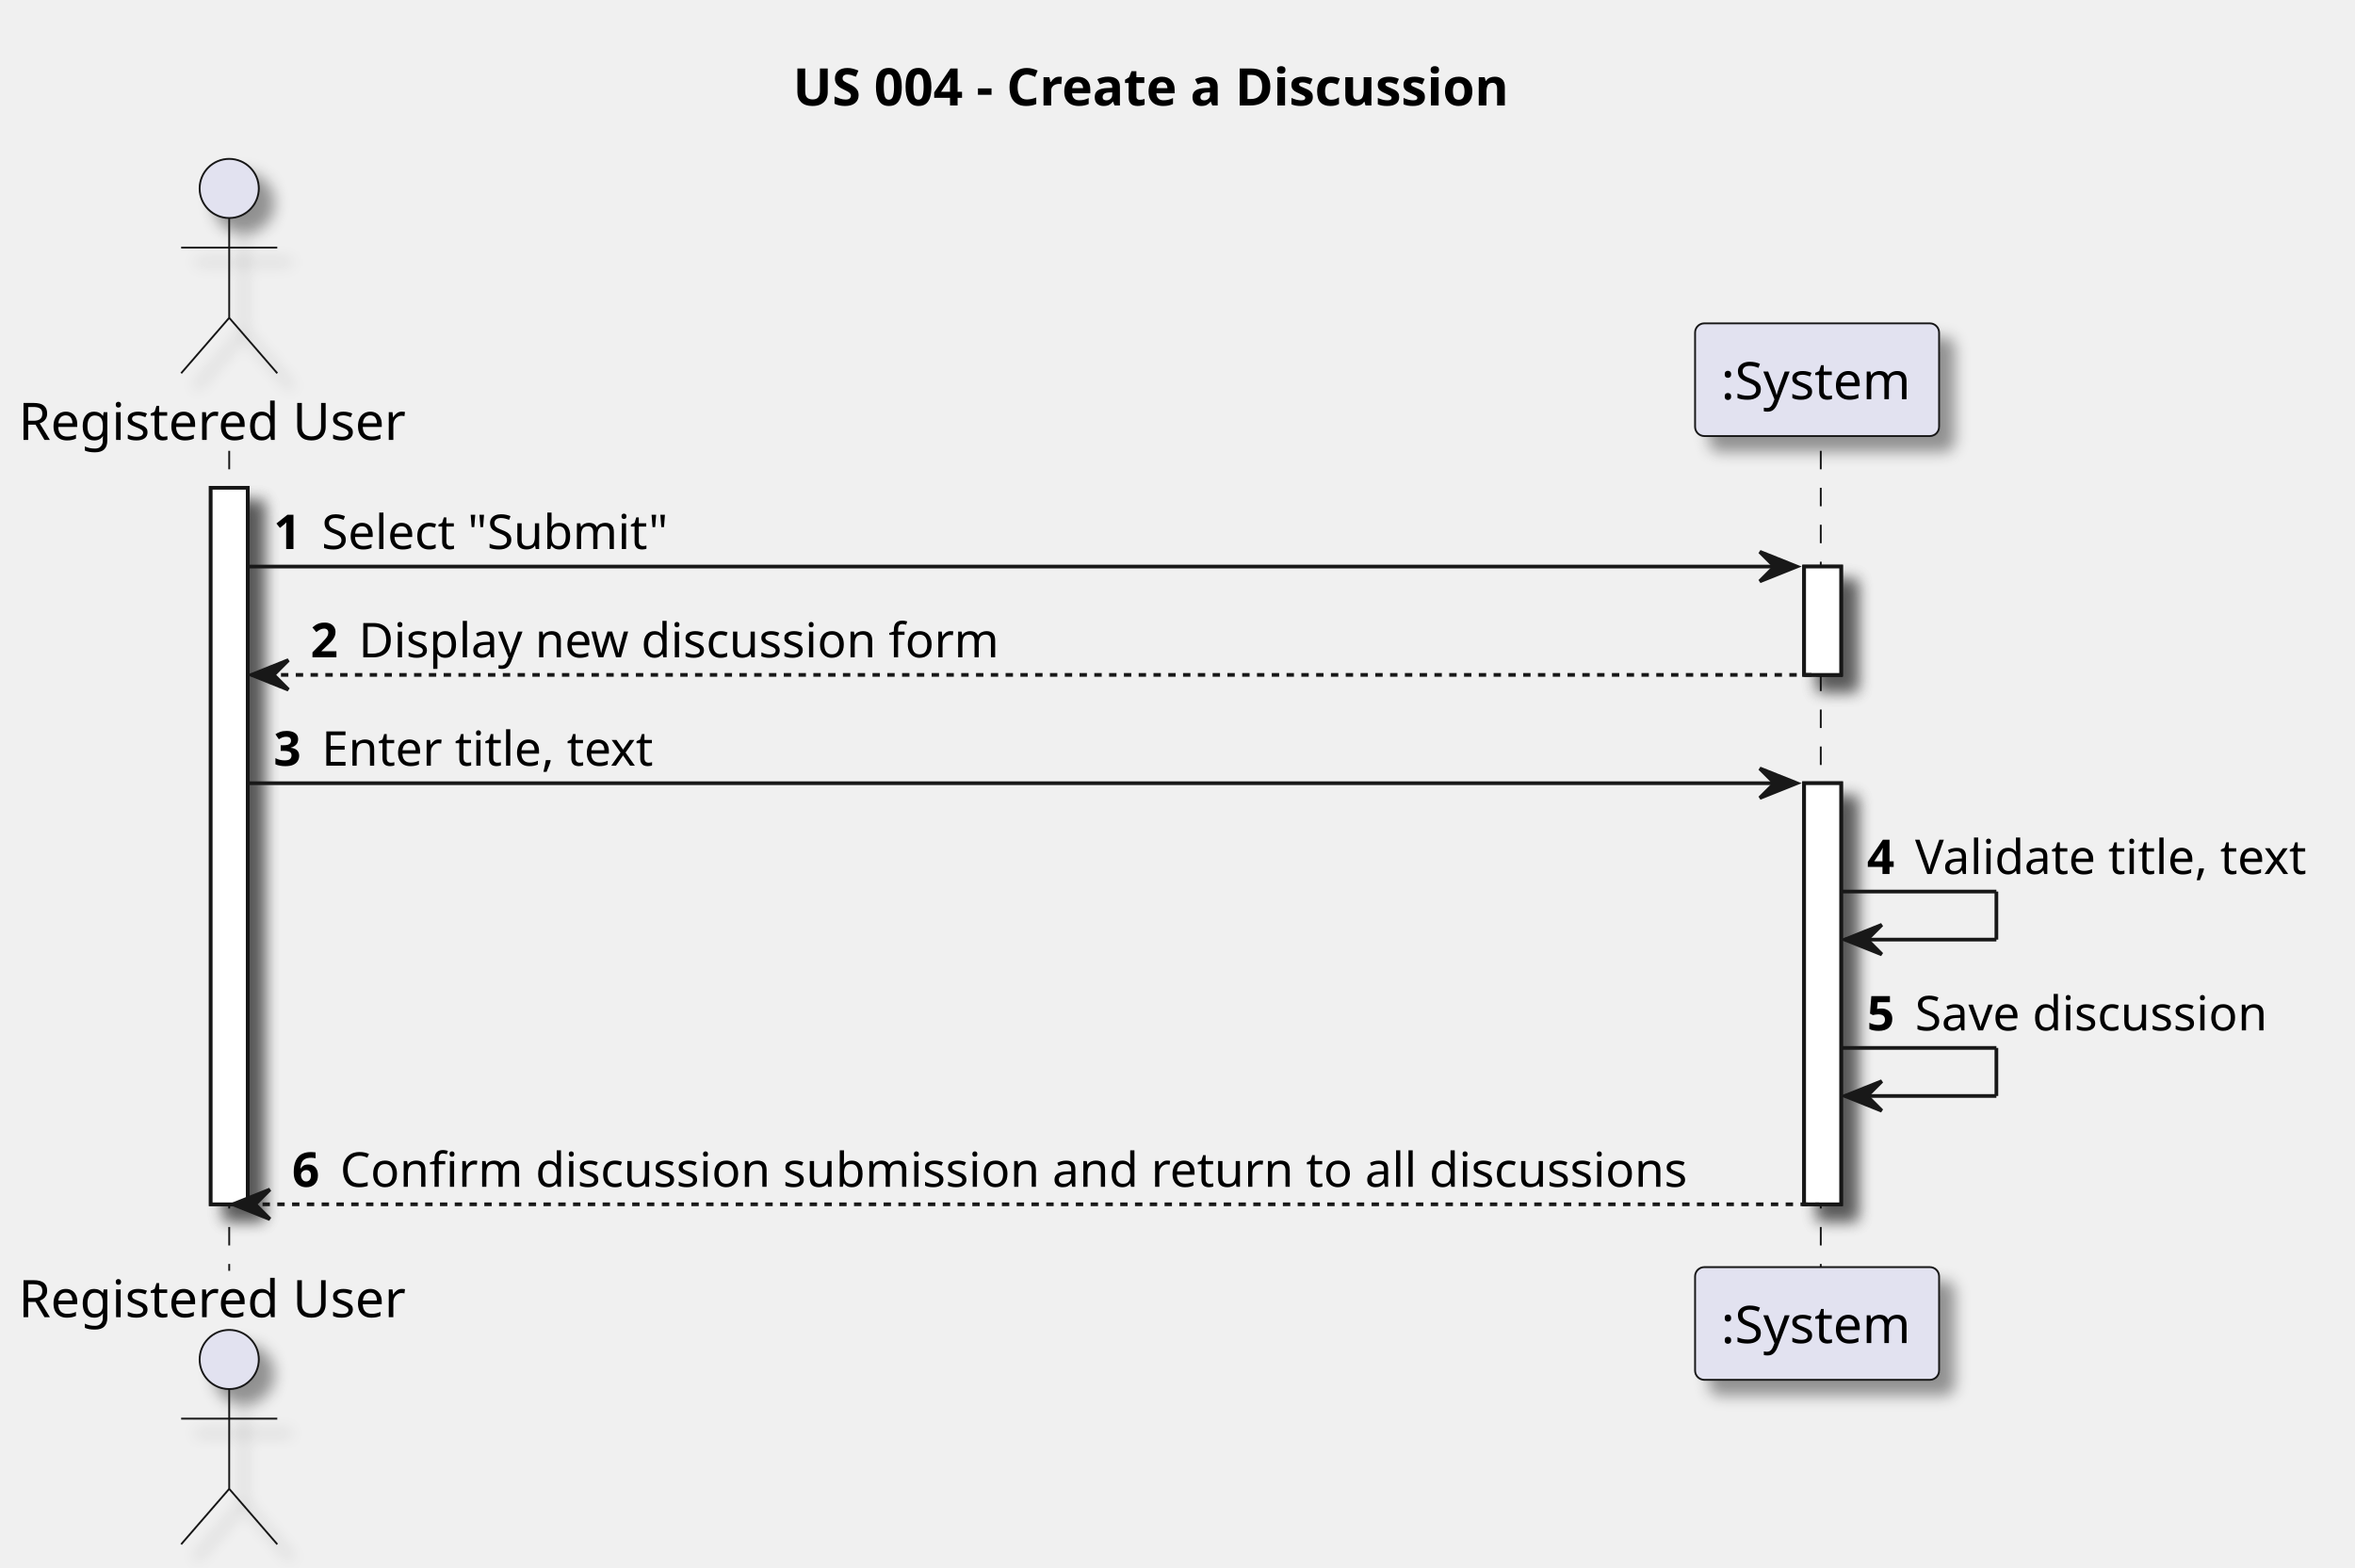
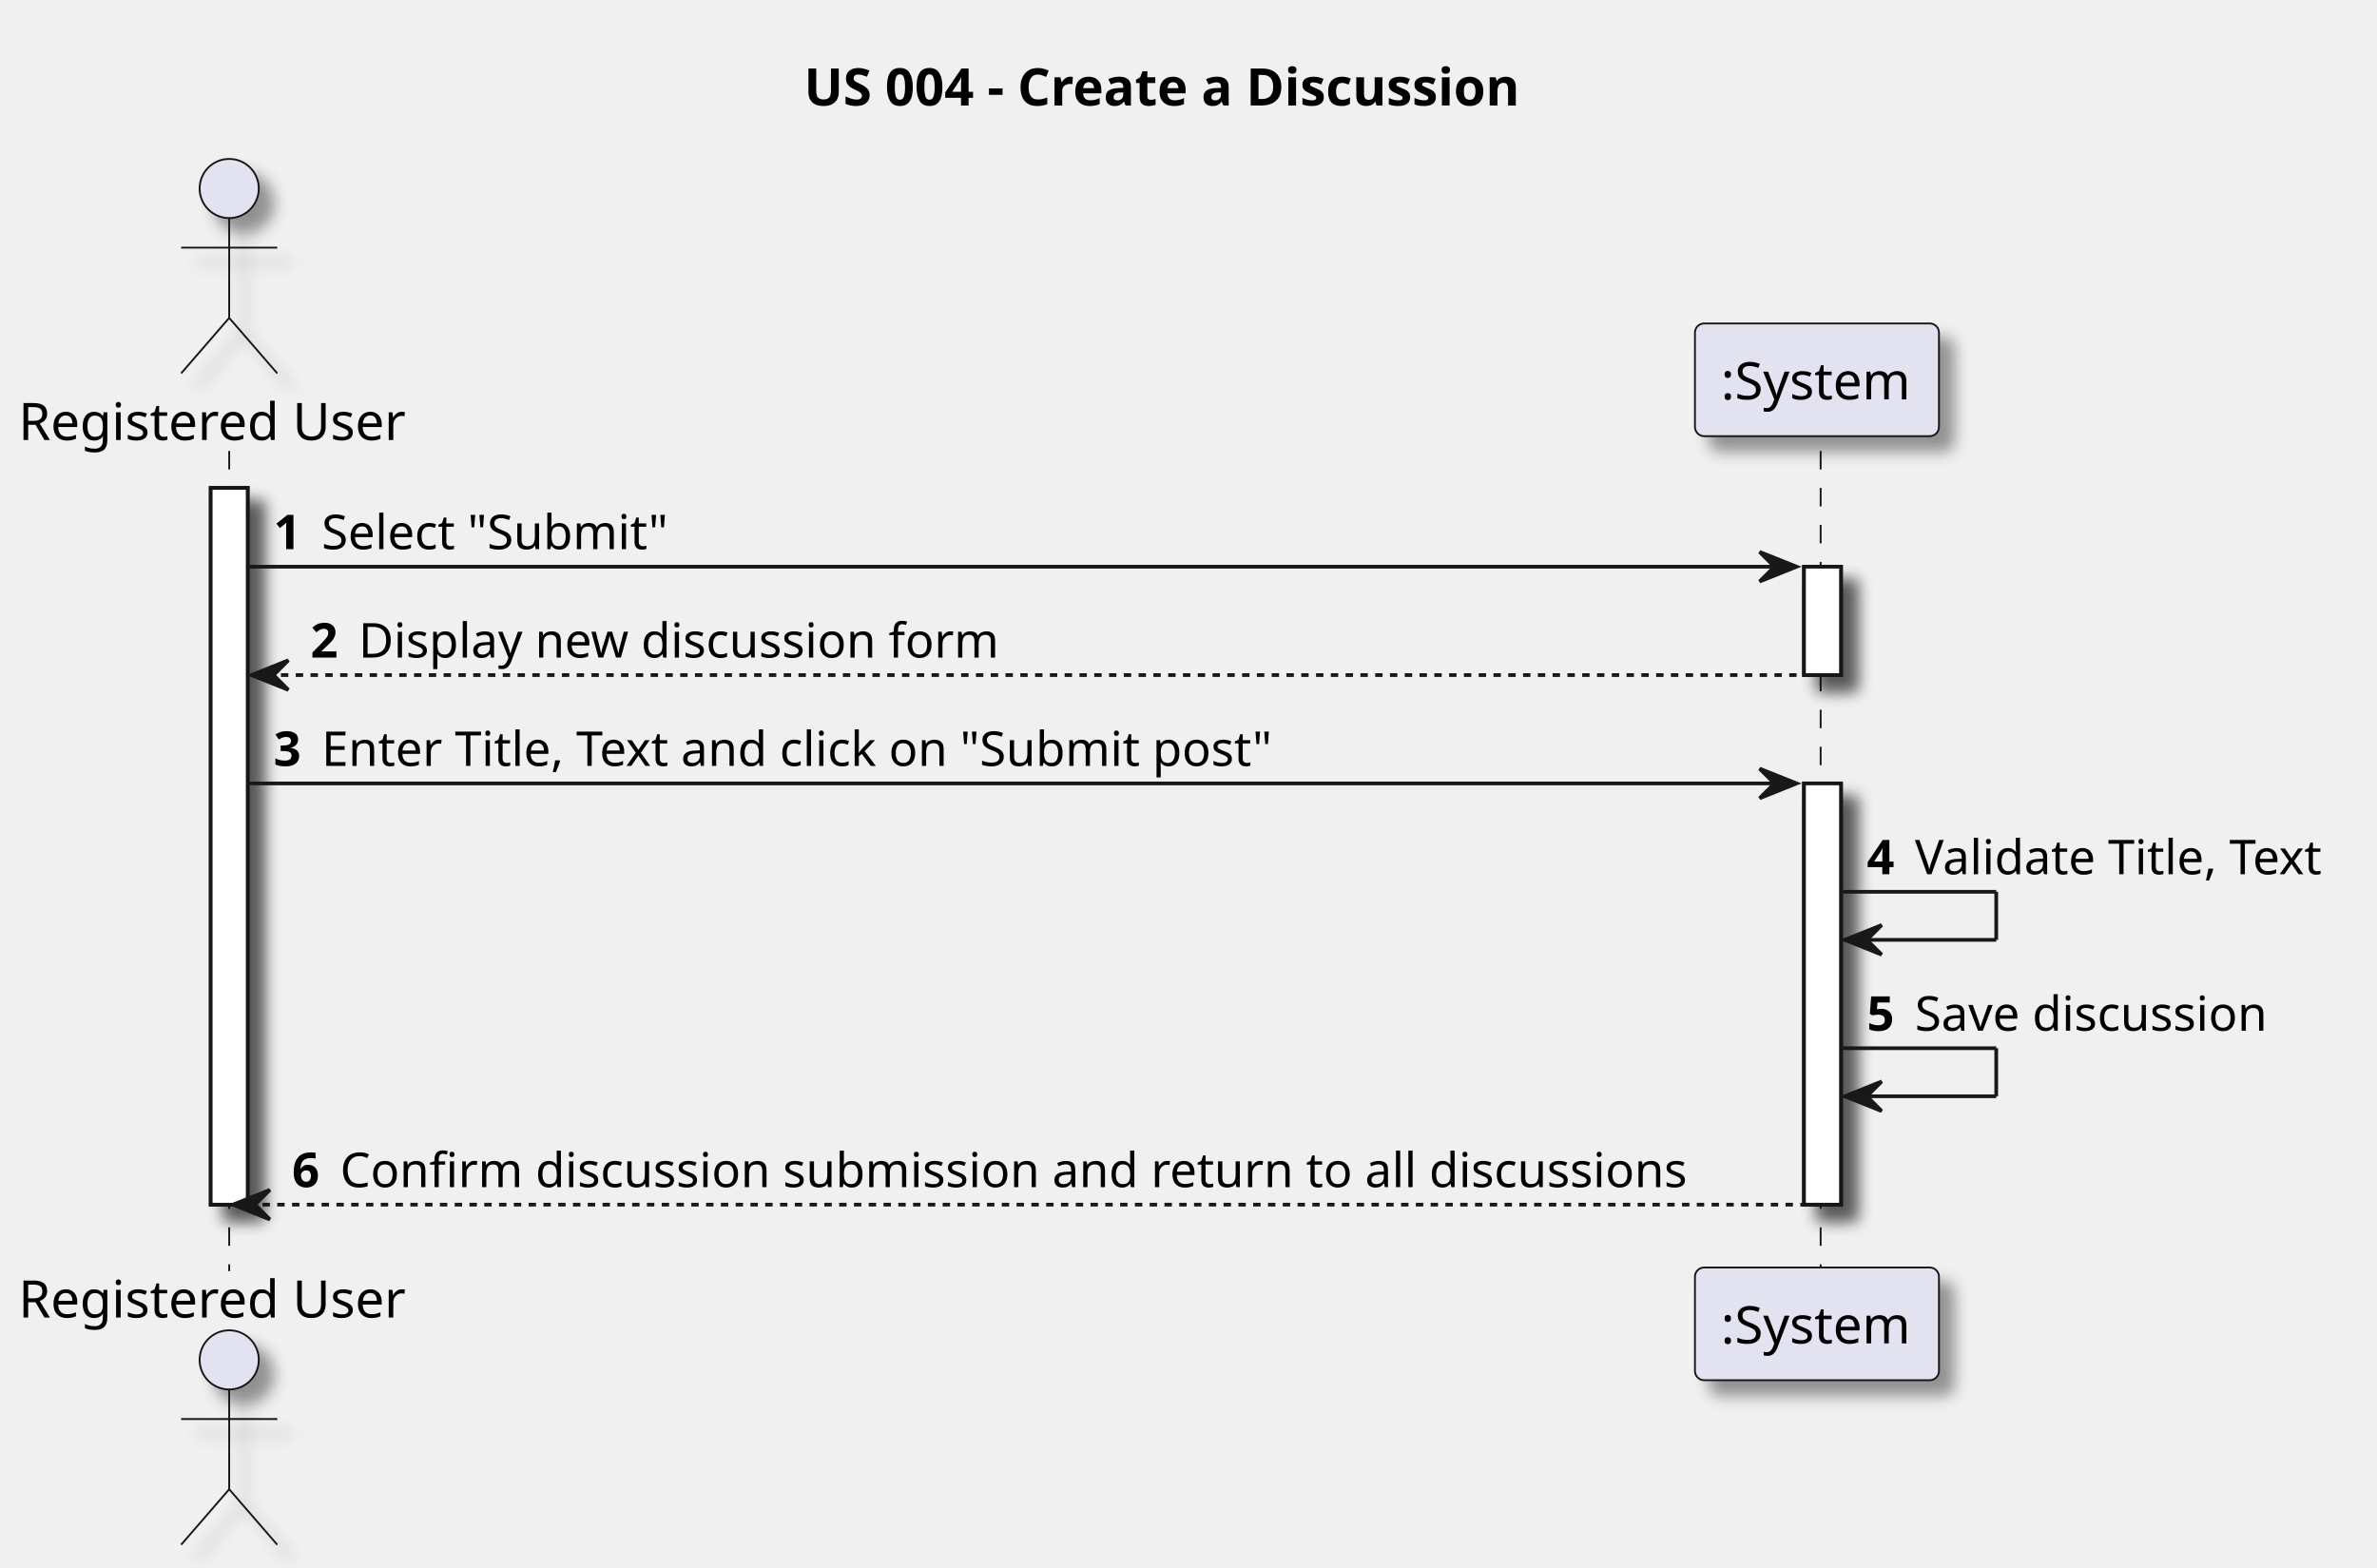
- <svg xmlns="http://www.w3.org/2000/svg" contentStyleType="text/css" height="424px" preserveAspectRatio="none" style="width:637px;height:424px;background:#FFFFFF;" version="1.1" viewBox="0 0 637 424" width="637px" zoomAndPan="magnify">
+ <svg xmlns="http://www.w3.org/2000/svg" contentStyleType="text/css" height="424px" preserveAspectRatio="none" style="width:643px;height:424px;background:#FFFFFF;" version="1.1" viewBox="0 0 643 424" width="643px" zoomAndPan="magnify">
  <defs>
-     <filter height="300%" id="foh3pqqfyq6ee" width="300%" x="-1" y="-1">
+     <filter height="300%" id="f1kxg03w4qfhau" width="300%" x="-1" y="-1">
      <feGaussianBlur result="blurOut" stdDeviation="2.0" />
      <feColorMatrix in="blurOut" result="blurOut2" type="matrix" values="0 0 0 0 0 0 0 0 0 0 0 0 0 0 0 0 0 0 .4 0" />
      <feOffset dx="4.0" dy="4.0" in="blurOut2" result="blurOut3" />
      <feBlend in="SourceGraphic" in2="blurOut3" mode="normal" />
    </filter>
  </defs>
  <g>
-     <text fill="#000000" font-family="sans-serif" font-size="14" font-weight="bold" lengthAdjust="spacing" textLength="212" x="214.5" y="28.535">US 004 - Create a Discussion</text>
-     <rect fill="#FFFFFF" filter="url(#foh3pqqfyq6ee)" height="193.863" style="stroke:#181818;stroke-width:1.0;" width="10" x="57" y="131.977" />
-     <rect fill="#FFFFFF" filter="url(#foh3pqqfyq6ee)" height="29.311" style="stroke:#181818;stroke-width:1.0;" width="10" x="488" y="153.287" />
-     <rect fill="#FFFFFF" filter="url(#foh3pqqfyq6ee)" height="113.932" style="stroke:#181818;stroke-width:1.0;" width="10" x="488" y="211.908" />
+     <text fill="#000000" font-family="sans-serif" font-size="14" font-weight="bold" lengthAdjust="spacing" textLength="212" x="217.5" y="28.535">US 004 - Create a Discussion</text>
+     <rect fill="#FFFFFF" filter="url(#f1kxg03w4qfhau)" height="193.863" style="stroke:#181818;stroke-width:1.0;" width="10" x="57" y="131.977" />
+     <rect fill="#FFFFFF" filter="url(#f1kxg03w4qfhau)" height="29.311" style="stroke:#181818;stroke-width:1.0;" width="10" x="488" y="153.287" />
+     <rect fill="#FFFFFF" filter="url(#f1kxg03w4qfhau)" height="113.932" style="stroke:#181818;stroke-width:1.0;" width="10" x="488" y="211.908" />
    <line style="stroke:#181818;stroke-width:0.5;stroke-dasharray:5.0,5.0;" x1="62" x2="62" y1="121.977" y2="343.84" />
    <line style="stroke:#181818;stroke-width:0.5;stroke-dasharray:5.0,5.0;" x1="492.5" x2="492.5" y1="121.977" y2="343.84" />
    <text fill="#000000" font-family="sans-serif" font-size="14" lengthAdjust="spacing" textLength="108" x="5" y="119.023">Registered User</text>
-     <ellipse cx="62" cy="50.988" fill="#E2E2F0" filter="url(#foh3pqqfyq6ee)" rx="8" ry="8" style="stroke:#181818;stroke-width:0.5;" />
-     <path d="M62,58.988 L62,85.988 M49,66.988 L75,66.988 M62,85.988 L49,100.988 M62,85.988 L75,100.988 " fill="none" filter="url(#foh3pqqfyq6ee)" style="stroke:#181818;stroke-width:0.5;" />
+     <ellipse cx="62" cy="50.988" fill="#E2E2F0" filter="url(#f1kxg03w4qfhau)" rx="8" ry="8" style="stroke:#181818;stroke-width:0.5;" />
+     <path d="M62,58.988 L62,85.988 M49,66.988 L75,66.988 M62,85.988 L49,100.988 M62,85.988 L75,100.988 " fill="none" filter="url(#f1kxg03w4qfhau)" style="stroke:#181818;stroke-width:0.5;" />
    <text fill="#000000" font-family="sans-serif" font-size="14" lengthAdjust="spacing" textLength="108" x="5" y="356.375">Registered User</text>
-     <ellipse cx="62" cy="367.828" fill="#E2E2F0" filter="url(#foh3pqqfyq6ee)" rx="8" ry="8" style="stroke:#181818;stroke-width:0.5;" />
-     <path d="M62,375.828 L62,402.828 M49,383.828 L75,383.828 M62,402.828 L49,417.828 M62,402.828 L75,417.828 " fill="none" filter="url(#foh3pqqfyq6ee)" style="stroke:#181818;stroke-width:0.5;" />
-     <rect fill="#E2E2F0" filter="url(#foh3pqqfyq6ee)" height="30.488" rx="2.5" ry="2.5" style="stroke:#181818;stroke-width:0.5;" width="66" x="458.5" y="87.488" />
+     <ellipse cx="62" cy="367.828" fill="#E2E2F0" filter="url(#f1kxg03w4qfhau)" rx="8" ry="8" style="stroke:#181818;stroke-width:0.5;" />
+     <path d="M62,375.828 L62,402.828 M49,383.828 L75,383.828 M62,402.828 L49,417.828 M62,402.828 L75,417.828 " fill="none" filter="url(#f1kxg03w4qfhau)" style="stroke:#181818;stroke-width:0.5;" />
+     <rect fill="#E2E2F0" filter="url(#f1kxg03w4qfhau)" height="30.488" rx="2.5" ry="2.5" style="stroke:#181818;stroke-width:0.5;" width="66" x="458.5" y="87.488" />
    <text fill="#000000" font-family="sans-serif" font-size="14" lengthAdjust="spacing" textLength="52" x="465.5" y="108.023">:System</text>
-     <rect fill="#E2E2F0" filter="url(#foh3pqqfyq6ee)" height="30.488" rx="2.5" ry="2.5" style="stroke:#181818;stroke-width:0.5;" width="66" x="458.5" y="342.84" />
+     <rect fill="#E2E2F0" filter="url(#f1kxg03w4qfhau)" height="30.488" rx="2.5" ry="2.5" style="stroke:#181818;stroke-width:0.5;" width="66" x="458.5" y="342.84" />
    <text fill="#000000" font-family="sans-serif" font-size="14" lengthAdjust="spacing" textLength="52" x="465.5" y="363.375">:System</text>
-     <rect fill="#FFFFFF" filter="url(#foh3pqqfyq6ee)" height="193.863" style="stroke:#181818;stroke-width:1.0;" width="10" x="57" y="131.977" />
-     <rect fill="#FFFFFF" filter="url(#foh3pqqfyq6ee)" height="29.311" style="stroke:#181818;stroke-width:1.0;" width="10" x="488" y="153.287" />
-     <rect fill="#FFFFFF" filter="url(#foh3pqqfyq6ee)" height="113.932" style="stroke:#181818;stroke-width:1.0;" width="10" x="488" y="211.908" />
+     <rect fill="#FFFFFF" filter="url(#f1kxg03w4qfhau)" height="193.863" style="stroke:#181818;stroke-width:1.0;" width="10" x="57" y="131.977" />
+     <rect fill="#FFFFFF" filter="url(#f1kxg03w4qfhau)" height="29.311" style="stroke:#181818;stroke-width:1.0;" width="10" x="488" y="153.287" />
+     <rect fill="#FFFFFF" filter="url(#f1kxg03w4qfhau)" height="113.932" style="stroke:#181818;stroke-width:1.0;" width="10" x="488" y="211.908" />
    <polygon fill="#181818" points="476,149.287,486,153.287,476,157.287,480,153.287" style="stroke:#181818;stroke-width:1.0;" />
    <line style="stroke:#181818;stroke-width:1.0;" x1="67" x2="482" y1="153.287" y2="153.287" />
    <text fill="#000000" font-family="sans-serif" font-size="13" font-weight="bold" lengthAdjust="spacing" textLength="9" x="74" y="148.545">1</text>
    <text fill="#000000" font-family="sans-serif" font-size="13" lengthAdjust="spacing" textLength="95" x="87" y="148.545">Select "Submit"</text>
    <polygon fill="#181818" points="78,178.598,68,182.598,78,186.598,74,182.598" style="stroke:#181818;stroke-width:1.0;" />
    <line style="stroke:#181818;stroke-width:1.0;stroke-dasharray:2.0,2.0;" x1="72" x2="492" y1="182.598" y2="182.598" />
    <text fill="#000000" font-family="sans-serif" font-size="13" font-weight="bold" lengthAdjust="spacing" textLength="9" x="84" y="177.856">2</text>
    <text fill="#000000" font-family="sans-serif" font-size="13" lengthAdjust="spacing" textLength="182" x="97" y="177.856">Display new discussion form</text>
    <polygon fill="#181818" points="476,207.908,486,211.908,476,215.908,480,211.908" style="stroke:#181818;stroke-width:1.0;" />
    <line style="stroke:#181818;stroke-width:1.0;" x1="67" x2="482" y1="211.908" y2="211.908" />
    <text fill="#000000" font-family="sans-serif" font-size="13" font-weight="bold" lengthAdjust="spacing" textLength="9" x="74" y="207.166">3</text>
-     <text fill="#000000" font-family="sans-serif" font-size="13" lengthAdjust="spacing" textLength="94" x="87" y="207.166">Enter title, text</text>
+     <text fill="#000000" font-family="sans-serif" font-size="13" lengthAdjust="spacing" textLength="271" x="87" y="207.166">Enter Title, Text and click on "Submit post"</text>
    <line style="stroke:#181818;stroke-width:1.0;" x1="498" x2="540" y1="241.219" y2="241.219" />
    <line style="stroke:#181818;stroke-width:1.0;" x1="540" x2="540" y1="241.219" y2="254.219" />
    <line style="stroke:#181818;stroke-width:1.0;" x1="499" x2="540" y1="254.219" y2="254.219" />
    <polygon fill="#181818" points="509,250.219,499,254.219,509,258.219,505,254.219" style="stroke:#181818;stroke-width:1.0;" />
    <text fill="#000000" font-family="sans-serif" font-size="13" font-weight="bold" lengthAdjust="spacing" textLength="9" x="505" y="236.477">4</text>
-     <text fill="#000000" font-family="sans-serif" font-size="13" lengthAdjust="spacing" textLength="112" x="518" y="236.477">Validate title, text</text>
+     <text fill="#000000" font-family="sans-serif" font-size="13" lengthAdjust="spacing" textLength="118" x="518" y="236.477">Validate Title, Text</text>
    <line style="stroke:#181818;stroke-width:1.0;" x1="498" x2="540" y1="283.529" y2="283.529" />
    <line style="stroke:#181818;stroke-width:1.0;" x1="540" x2="540" y1="283.529" y2="296.529" />
    <line style="stroke:#181818;stroke-width:1.0;" x1="499" x2="540" y1="296.529" y2="296.529" />
    <polygon fill="#181818" points="509,292.529,499,296.529,509,300.529,505,296.529" style="stroke:#181818;stroke-width:1.0;" />
    <text fill="#000000" font-family="sans-serif" font-size="13" font-weight="bold" lengthAdjust="spacing" textLength="9" x="505" y="278.787">5</text>
    <text fill="#000000" font-family="sans-serif" font-size="13" lengthAdjust="spacing" textLength="100" x="518" y="278.787">Save discussion</text>
    <polygon fill="#181818" points="73,321.84,63,325.84,73,329.84,69,325.84" style="stroke:#181818;stroke-width:1.0;" />
    <line style="stroke:#181818;stroke-width:1.0;stroke-dasharray:2.0,2.0;" x1="67" x2="492" y1="325.84" y2="325.84" />
    <text fill="#000000" font-family="sans-serif" font-size="13" font-weight="bold" lengthAdjust="spacing" textLength="9" x="79" y="321.098">6</text>
    <text fill="#000000" font-family="sans-serif" font-size="13" lengthAdjust="spacing" textLength="384" x="92" y="321.098">Confirm discussion submission and return to all discussions</text>
  </g>
</svg>
